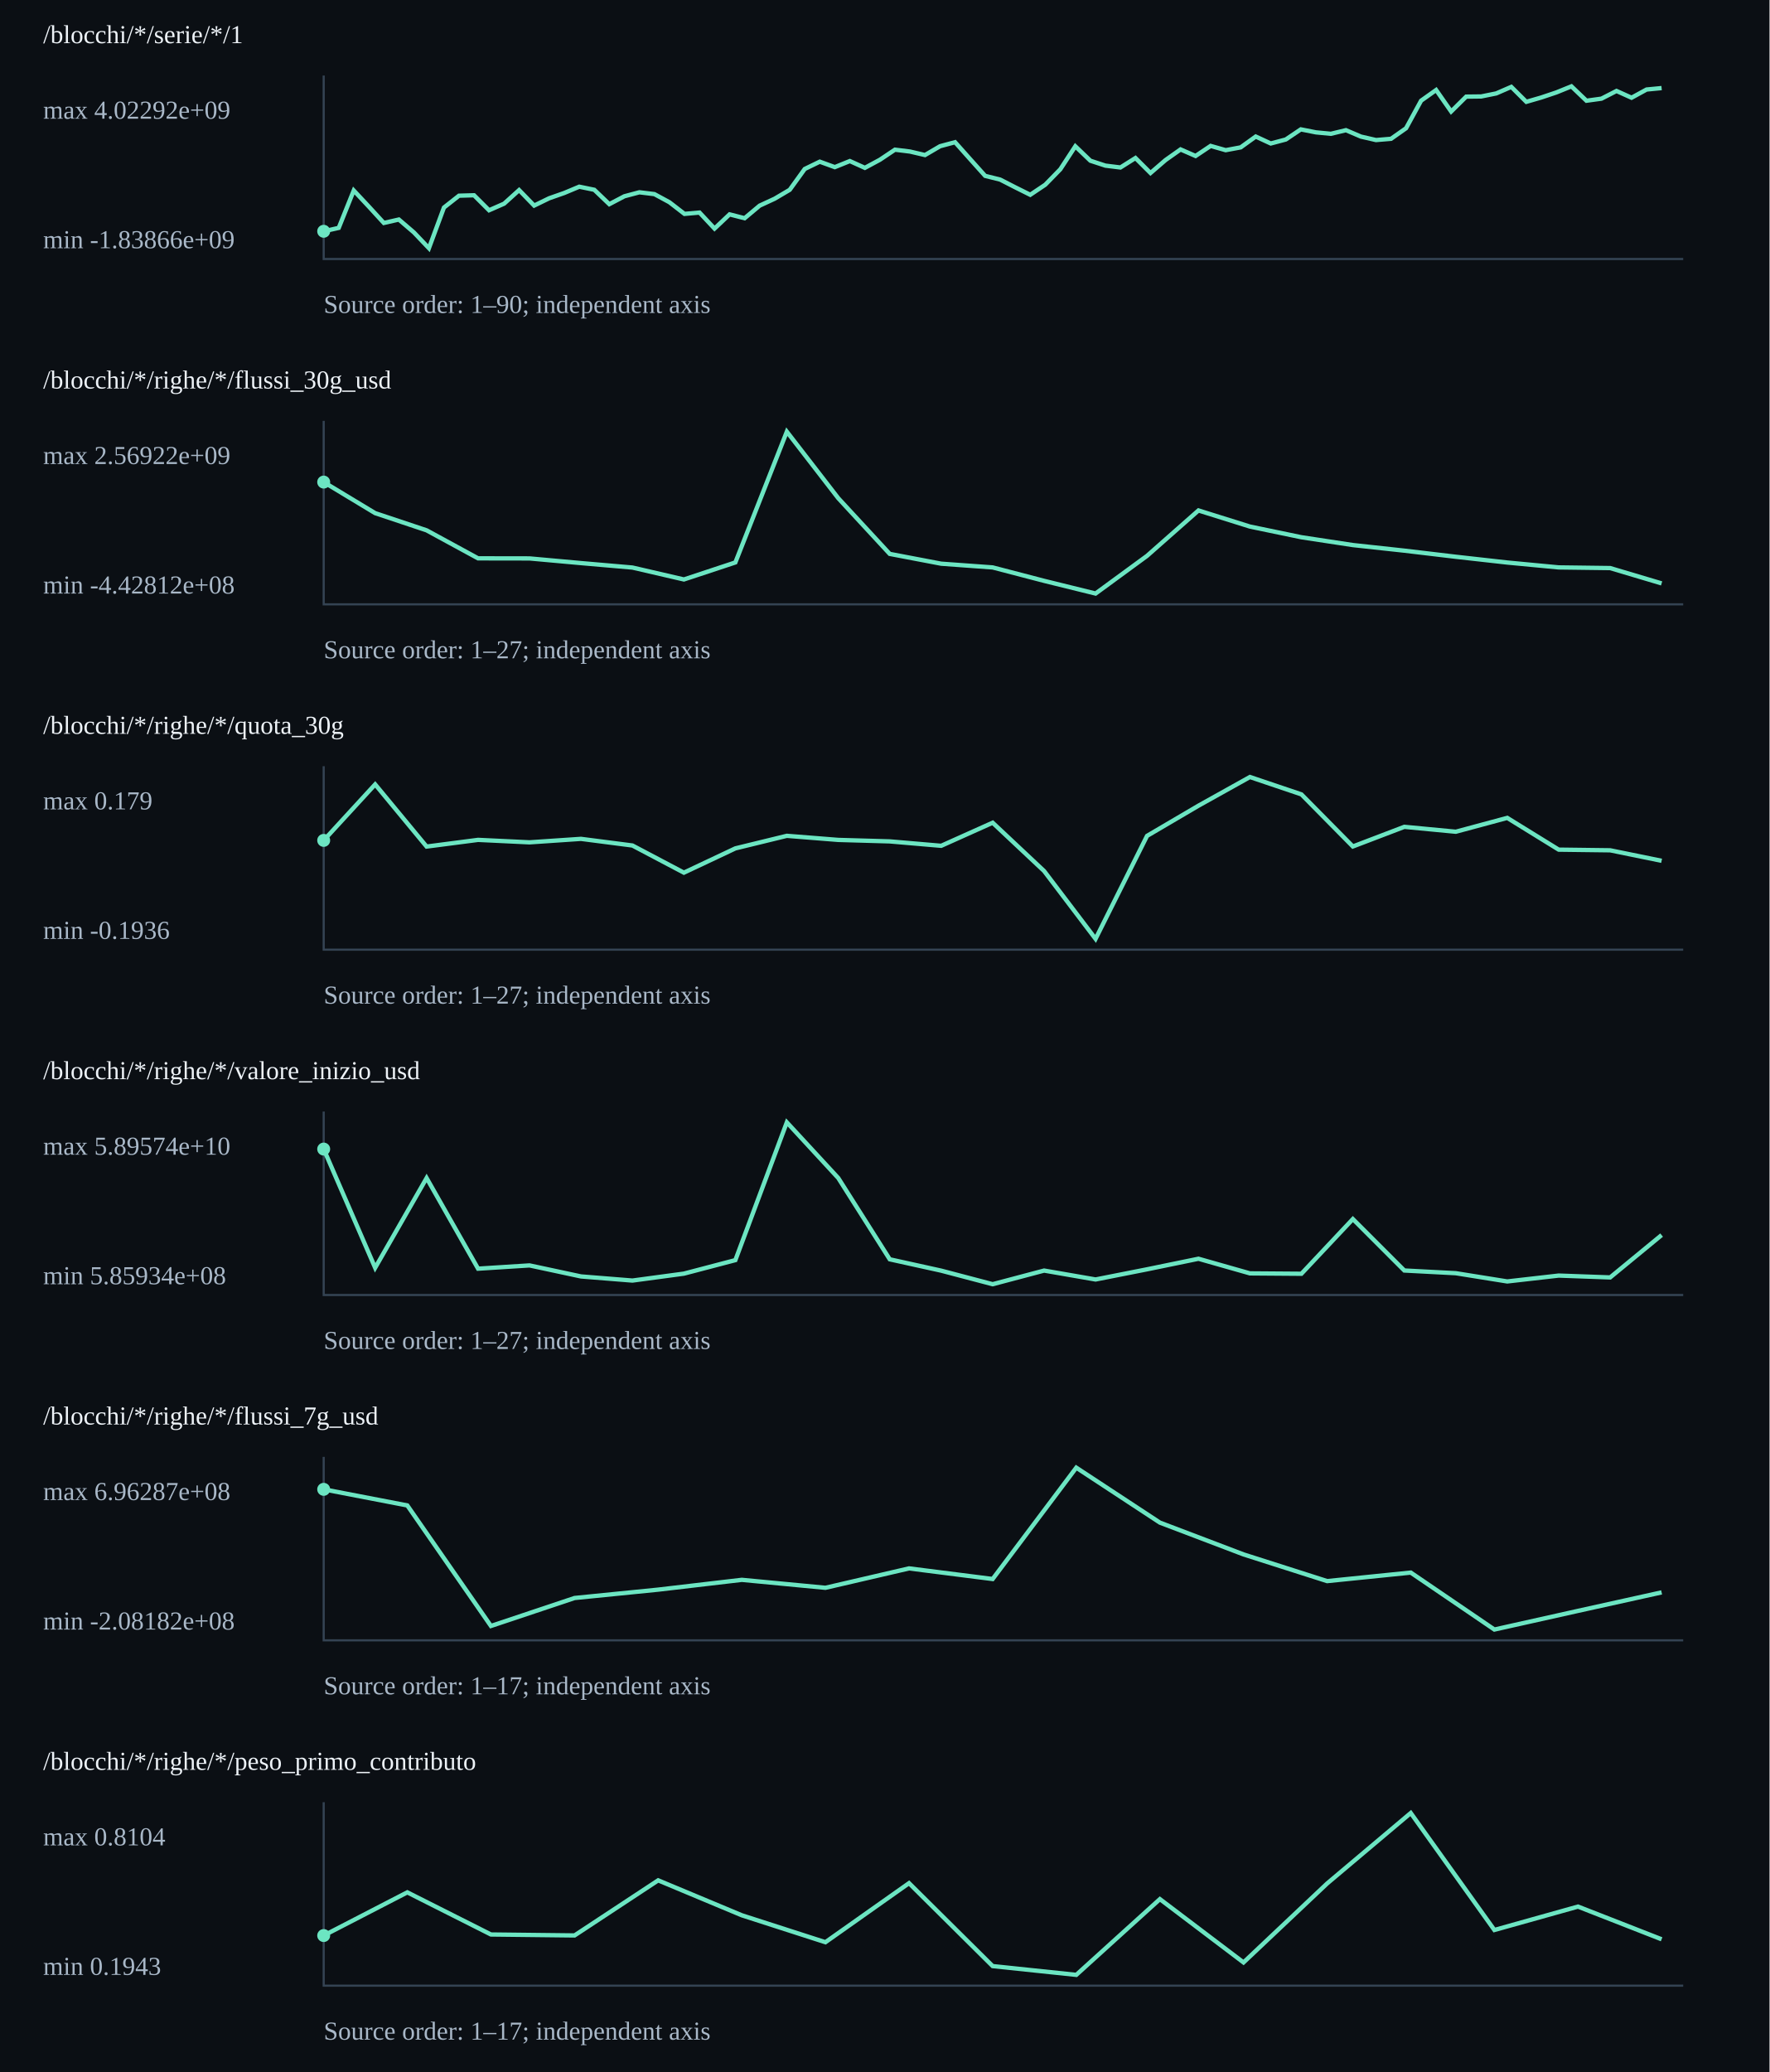
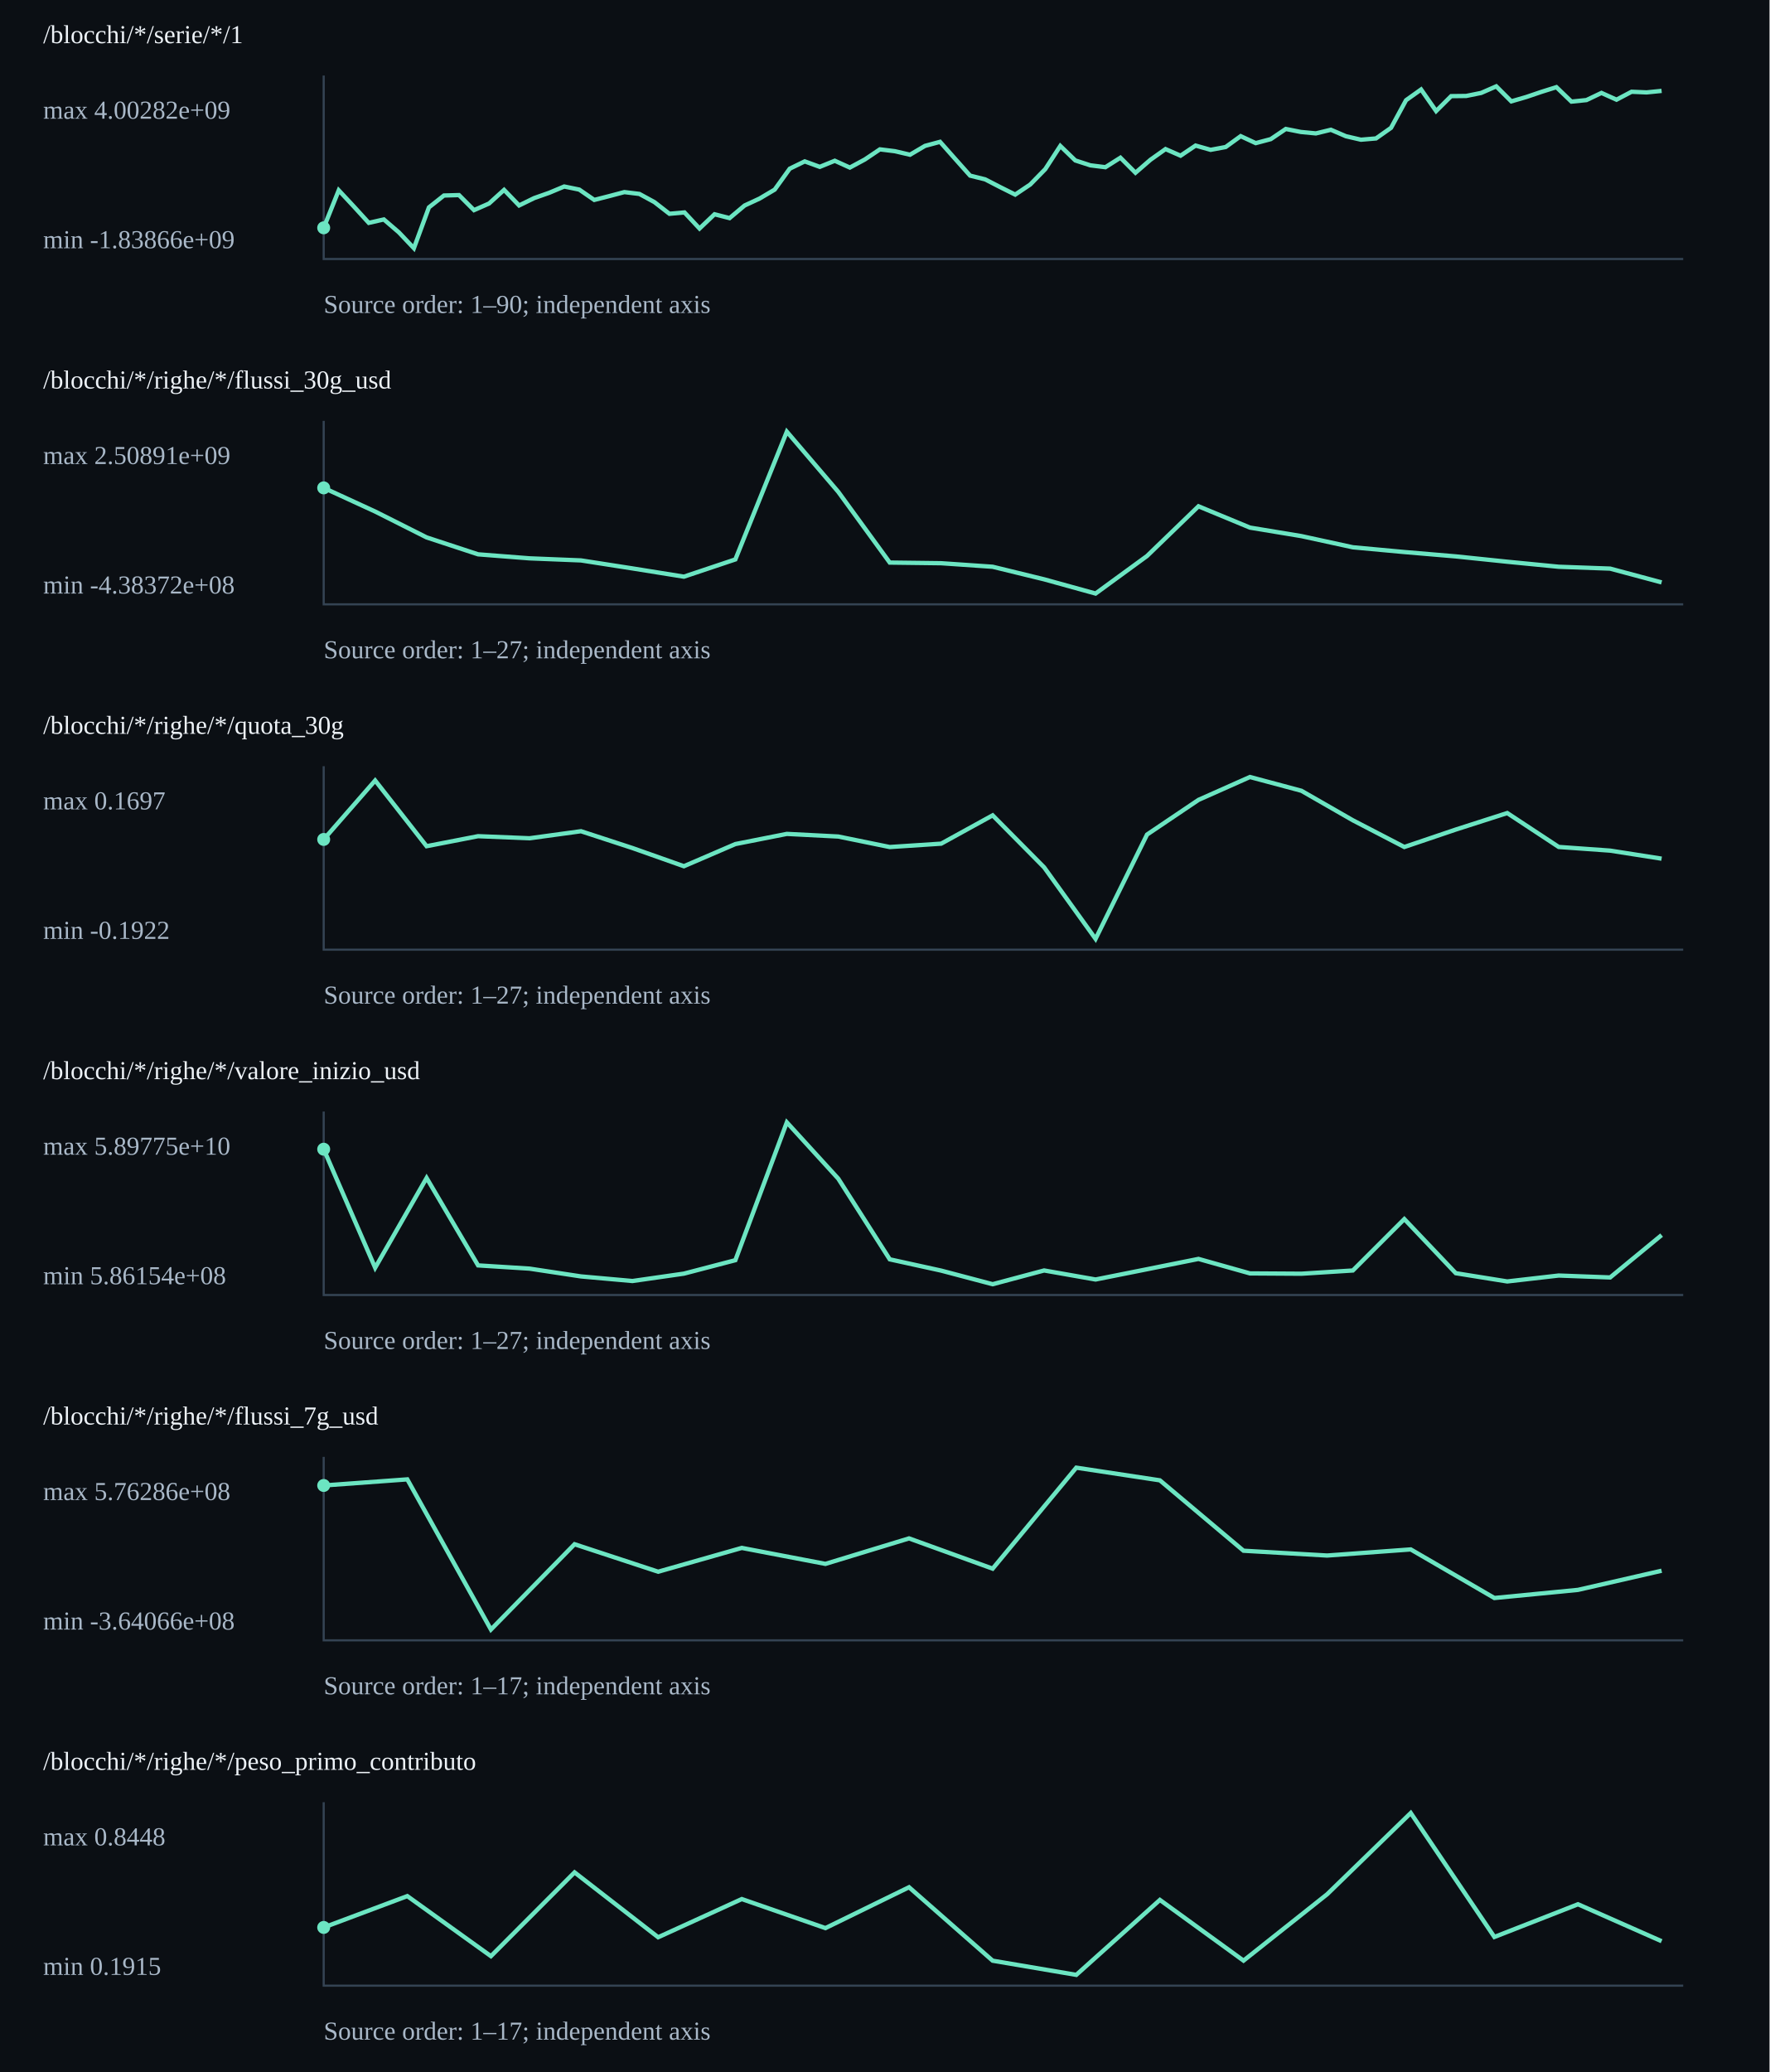
<svg xmlns="http://www.w3.org/2000/svg" viewBox="0 0 820 960" role="img">
  <rect width="100%" height="100%" fill="#0B0F14" />
  <text x="20" y="20" fill="#edf2f7" font-size="12">/blocchi/*/serie/*/1</text>
-   <text x="20" y="55" fill="#a9b8c8" font-size="12">max 4.02292e+09</text>
+   <text x="20" y="55" fill="#a9b8c8" font-size="12">max 4.00282e+09</text>
  <text x="20" y="115" fill="#a9b8c8" font-size="12">min -1.83866e+09</text>
  <path d="M150 35V120H780" fill="none" stroke="#344353" />
-   <polyline points="150.00,107.16 156.97,105.58 163.93,88.26 170.90,95.70 177.87,103.30 184.83,101.71 191.80,107.68 198.76,115.00 205.73,96.16 212.70,90.67 219.66,90.47 226.63,97.42 233.60,94.36 240.56,88.07 247.53,95.25 254.49,91.86 261.46,89.42 268.43,86.50 275.39,87.93 282.36,94.60 289.33,90.94 296.29,89.09 303.26,89.94 310.22,93.71 317.19,99.10 324.16,98.48 331.12,105.91 338.09,99.32 345.06,101.11 352.02,95.28 358.99,92.06 365.96,87.94 372.92,78.29 379.89,74.91 386.85,77.44 393.82,74.62 400.79,77.77 407.75,74.02 414.72,69.35 421.69,70.21 428.65,71.84 435.62,67.75 442.58,65.88 449.55,73.70 456.52,81.48 463.48,83.21 470.45,86.78 477.42,90.25 484.38,85.58 491.35,78.43 498.31,67.77 505.28,74.46 512.25,76.74 519.21,77.60 526.18,73.21 533.15,80.16 540.11,74.16 547.08,69.23 554.04,72.27 561.01,67.60 567.98,69.58 574.94,68.28 581.91,63.26 588.88,66.48 595.84,64.63 602.81,59.94 609.78,61.32 616.74,61.99 623.71,60.31 630.67,63.29 637.64,64.89 644.61,64.31 651.57,59.41 658.54,46.65 665.51,41.70 672.47,51.67 679.44,44.77 686.40,44.69 693.37,43.28 700.34,40.25 707.30,47.18 714.27,45.16 721.24,42.82 728.20,40.00 735.17,46.67 742.13,45.71 749.10,42.14 756.07,45.28 763.03,41.48 770.00,40.81" fill="none" stroke="#6ce5c2" stroke-width="2" />
-   <circle cx="150" cy="107.16" r="3" fill="#6ce5c2" />
+   <polyline points="150.00,105.55 156.97,88.17 163.93,95.63 170.90,103.26 177.87,101.67 184.83,107.65 191.80,115.00 198.76,96.09 205.73,90.58 212.70,90.39 219.66,97.36 226.63,94.29 233.60,87.98 240.56,95.19 247.53,91.78 254.49,89.33 261.46,86.41 268.43,87.84 275.39,92.63 282.36,90.85 289.33,89.00 296.29,89.85 303.26,93.64 310.22,99.05 317.19,98.42 324.16,105.88 331.12,99.27 338.09,101.06 345.06,95.21 352.02,91.98 358.99,87.85 365.96,78.16 372.92,74.77 379.89,77.31 386.85,74.48 393.82,77.64 400.79,73.88 407.75,69.20 414.72,70.06 421.69,71.69 428.65,67.59 435.62,65.71 442.58,73.56 449.55,81.37 456.52,83.10 463.48,86.69 470.45,90.17 477.42,85.48 484.38,78.36 491.35,67.62 498.31,74.34 505.28,76.60 512.25,77.47 519.21,73.07 526.18,80.04 533.15,74.01 540.11,69.07 547.08,72.13 554.04,67.44 561.01,69.42 567.98,68.12 574.94,63.08 581.91,66.31 588.88,64.46 595.84,59.75 602.81,61.14 609.78,61.81 616.74,60.12 623.71,63.12 630.67,64.73 637.64,64.14 644.61,59.23 651.57,46.42 658.54,41.46 665.51,51.46 672.47,44.54 679.44,44.46 686.40,43.05 693.37,40.00 700.34,46.96 707.30,44.94 714.27,42.57 721.24,40.38 728.20,47.08 735.17,46.37 742.13,43.05 749.10,46.19 756.07,42.51 763.03,42.81 770.00,42.11" fill="none" stroke="#6ce5c2" stroke-width="2" />
+   <circle cx="150" cy="105.55" r="3" fill="#6ce5c2" />
  <text x="150" y="145" fill="#a9b8c8" font-size="12">Source order: 1–90; independent axis</text>
  <text x="20" y="180" fill="#edf2f7" font-size="12">/blocchi/*/righe/*/flussi_30g_usd</text>
-   <text x="20" y="215" fill="#a9b8c8" font-size="12">max 2.56922e+09</text>
-   <text x="20" y="275" fill="#a9b8c8" font-size="12">min -4.42812e+08</text>
+   <text x="20" y="215" fill="#a9b8c8" font-size="12">max 2.50891e+09</text>
+   <text x="20" y="275" fill="#a9b8c8" font-size="12">min -4.38372e+08</text>
  <path d="M150 195V280H780" fill="none" stroke="#344353" />
-   <polyline points="150.00,223.36 173.85,237.75 197.69,245.71 221.54,258.69 245.38,258.73 269.23,260.89 293.08,262.96 316.92,268.48 340.77,260.59 364.62,200.00 388.46,230.84 412.31,256.63 436.15,261.17 460.00,262.90 483.85,269.12 507.69,275.00 531.54,257.54 555.38,236.50 579.23,243.97 603.08,248.92 626.92,252.54 650.77,255.13 674.62,257.96 698.46,260.63 722.31,262.89 746.15,263.20 770.00,270.30" fill="none" stroke="#6ce5c2" stroke-width="2" />
-   <circle cx="150" cy="223.36" r="3" fill="#6ce5c2" />
+   <polyline points="150.00,226.04 173.85,237.00 197.69,248.99 221.54,256.83 245.38,258.69 269.23,259.65 293.08,263.36 316.92,267.18 340.77,259.19 364.62,200.00 388.46,227.89 412.31,260.65 436.15,260.95 460.00,262.59 483.85,268.41 507.69,275.00 531.54,257.60 555.38,234.57 579.23,244.45 603.08,248.39 626.92,253.57 650.77,255.77 674.62,257.79 698.46,260.26 722.31,262.59 746.15,263.45 770.00,269.84" fill="none" stroke="#6ce5c2" stroke-width="2" />
+   <circle cx="150" cy="226.04" r="3" fill="#6ce5c2" />
  <text x="150" y="305" fill="#a9b8c8" font-size="12">Source order: 1–27; independent axis</text>
  <text x="20" y="340" fill="#edf2f7" font-size="12">/blocchi/*/righe/*/quota_30g</text>
-   <text x="20" y="375" fill="#a9b8c8" font-size="12">max 0.179</text>
-   <text x="20" y="435" fill="#a9b8c8" font-size="12">min -0.1936</text>
+   <text x="20" y="375" fill="#a9b8c8" font-size="12">max 0.1697</text>
+   <text x="20" y="435" fill="#a9b8c8" font-size="12">min -0.1922</text>
  <path d="M150 355V440H780" fill="none" stroke="#344353" />
-   <polyline points="150.00,389.37 173.85,363.42 197.69,392.23 221.54,389.13 245.38,390.27 269.23,388.66 293.08,391.74 316.92,404.32 340.77,393.07 364.62,387.25 388.46,389.15 412.31,389.83 436.15,391.88 460.00,381.18 483.85,403.58 507.69,435.00 531.54,387.29 555.38,373.29 579.23,360.00 603.08,368.05 626.92,392.19 650.77,383.09 674.62,385.36 698.46,378.94 722.31,393.66 746.15,393.96 770.00,398.83" fill="none" stroke="#6ce5c2" stroke-width="2" />
-   <circle cx="150" cy="389.37" r="3" fill="#6ce5c2" />
+   <polyline points="150.00,388.93 173.85,361.62 197.69,392.06 221.54,387.42 245.38,388.39 269.23,385.12 293.08,392.91 316.92,401.34 340.77,391.07 364.62,386.36 388.46,387.58 412.31,392.45 436.15,390.88 460.00,377.76 483.85,401.86 507.69,435.00 531.54,386.67 555.38,370.61 579.23,360.00 603.08,366.38 626.92,380.06 650.77,392.43 674.62,384.35 698.46,376.70 722.31,392.41 746.15,394.11 770.00,397.84" fill="none" stroke="#6ce5c2" stroke-width="2" />
+   <circle cx="150" cy="388.93" r="3" fill="#6ce5c2" />
  <text x="150" y="465" fill="#a9b8c8" font-size="12">Source order: 1–27; independent axis</text>
  <text x="20" y="500" fill="#edf2f7" font-size="12">/blocchi/*/righe/*/valore_inizio_usd</text>
-   <text x="20" y="535" fill="#a9b8c8" font-size="12">max 5.89574e+10</text>
-   <text x="20" y="595" fill="#a9b8c8" font-size="12">min 5.85934e+08</text>
+   <text x="20" y="535" fill="#a9b8c8" font-size="12">max 5.89775e+10</text>
+   <text x="20" y="595" fill="#a9b8c8" font-size="12">min 5.86154e+08</text>
  <path d="M150 515V600H780" fill="none" stroke="#344353" />
-   <polyline points="150.00,532.39 173.85,587.40 197.69,545.80 221.54,587.80 245.38,586.29 269.23,591.40 293.08,593.31 316.92,590.10 340.77,583.84 364.62,520.00 388.46,545.81 412.31,583.46 436.15,588.72 460.00,595.00 483.85,588.68 507.69,592.81 531.54,588.10 555.38,583.20 579.23,589.98 603.08,590.16 626.92,564.81 650.77,588.65 674.62,589.90 698.46,593.72 722.31,591.00 746.15,591.86 770.00,572.23" fill="none" stroke="#6ce5c2" stroke-width="2" />
-   <circle cx="150" cy="532.39" r="3" fill="#6ce5c2" />
+   <polyline points="150.00,532.45 173.85,587.38 197.69,545.77 221.54,586.28 245.38,587.78 269.23,591.39 293.08,593.52 316.92,590.10 340.77,583.87 364.62,520.00 388.46,546.11 412.31,583.47 436.15,588.70 460.00,595.00 483.85,588.63 507.69,592.82 531.54,588.06 555.38,583.28 579.23,589.99 603.08,590.14 626.92,588.64 650.77,564.82 674.62,589.90 698.46,593.72 722.31,590.98 746.15,591.87 770.00,572.24" fill="none" stroke="#6ce5c2" stroke-width="2" />
+   <circle cx="150" cy="532.45" r="3" fill="#6ce5c2" />
  <text x="150" y="625" fill="#a9b8c8" font-size="12">Source order: 1–27; independent axis</text>
  <text x="20" y="660" fill="#edf2f7" font-size="12">/blocchi/*/righe/*/flussi_7g_usd</text>
-   <text x="20" y="695" fill="#a9b8c8" font-size="12">max 6.96287e+08</text>
-   <text x="20" y="755" fill="#a9b8c8" font-size="12">min -2.08182e+08</text>
+   <text x="20" y="695" fill="#a9b8c8" font-size="12">max 5.76286e+08</text>
+   <text x="20" y="755" fill="#a9b8c8" font-size="12">min -3.64066e+08</text>
  <path d="M150 675V760H780" fill="none" stroke="#344353" />
-   <polyline points="150.00,690.04 188.75,697.50 227.50,753.35 266.25,740.39 305.00,736.51 343.75,731.97 382.50,735.66 421.25,726.67 460.00,731.59 498.75,680.00 537.50,705.46 576.25,720.19 615.00,732.56 653.75,728.61 692.50,755.00 731.25,746.35 770.00,737.78" fill="none" stroke="#6ce5c2" stroke-width="2" />
-   <circle cx="150" cy="690.04" r="3" fill="#6ce5c2" />
+   <polyline points="150.00,688.25 188.75,685.42 227.50,755.00 266.25,715.47 305.00,728.21 343.75,717.18 382.50,724.58 421.25,712.77 460.00,726.79 498.75,680.00 537.50,685.87 576.25,718.48 615.00,720.71 653.75,717.88 692.50,740.39 731.25,736.62 770.00,727.75" fill="none" stroke="#6ce5c2" stroke-width="2" />
+   <circle cx="150" cy="688.25" r="3" fill="#6ce5c2" />
  <text x="150" y="785" fill="#a9b8c8" font-size="12">Source order: 1–17; independent axis</text>
  <text x="20" y="820" fill="#edf2f7" font-size="12">/blocchi/*/righe/*/peso_primo_contributo</text>
-   <text x="20" y="855" fill="#a9b8c8" font-size="12">max 0.8104</text>
-   <text x="20" y="915" fill="#a9b8c8" font-size="12">min 0.1943</text>
+   <text x="20" y="855" fill="#a9b8c8" font-size="12">max 0.8448</text>
+   <text x="20" y="915" fill="#a9b8c8" font-size="12">min 0.1915</text>
  <path d="M150 835V920H780" fill="none" stroke="#344353" />
-   <polyline points="150.00,896.78 188.75,876.76 227.50,896.29 266.25,896.73 305.00,871.20 343.75,887.39 382.50,899.87 421.25,872.50 460.00,910.93 498.75,915.00 537.50,879.90 576.25,909.24 615.00,872.66 653.75,840.00 692.50,894.21 731.25,883.36 770.00,898.51" fill="none" stroke="#6ce5c2" stroke-width="2" />
-   <circle cx="150" cy="896.78" r="3" fill="#6ce5c2" />
+   <polyline points="150.00,893.02 188.75,878.50 227.50,906.33 266.25,867.51 305.00,897.57 343.75,879.87 382.50,893.33 421.25,874.39 460.00,908.43 498.75,915.00 537.50,880.27 576.25,908.40 615.00,877.65 653.75,840.00 692.50,897.44 731.25,882.28 770.00,899.40" fill="none" stroke="#6ce5c2" stroke-width="2" />
+   <circle cx="150" cy="893.02" r="3" fill="#6ce5c2" />
  <text x="150" y="945" fill="#a9b8c8" font-size="12">Source order: 1–17; independent axis</text>
</svg>
